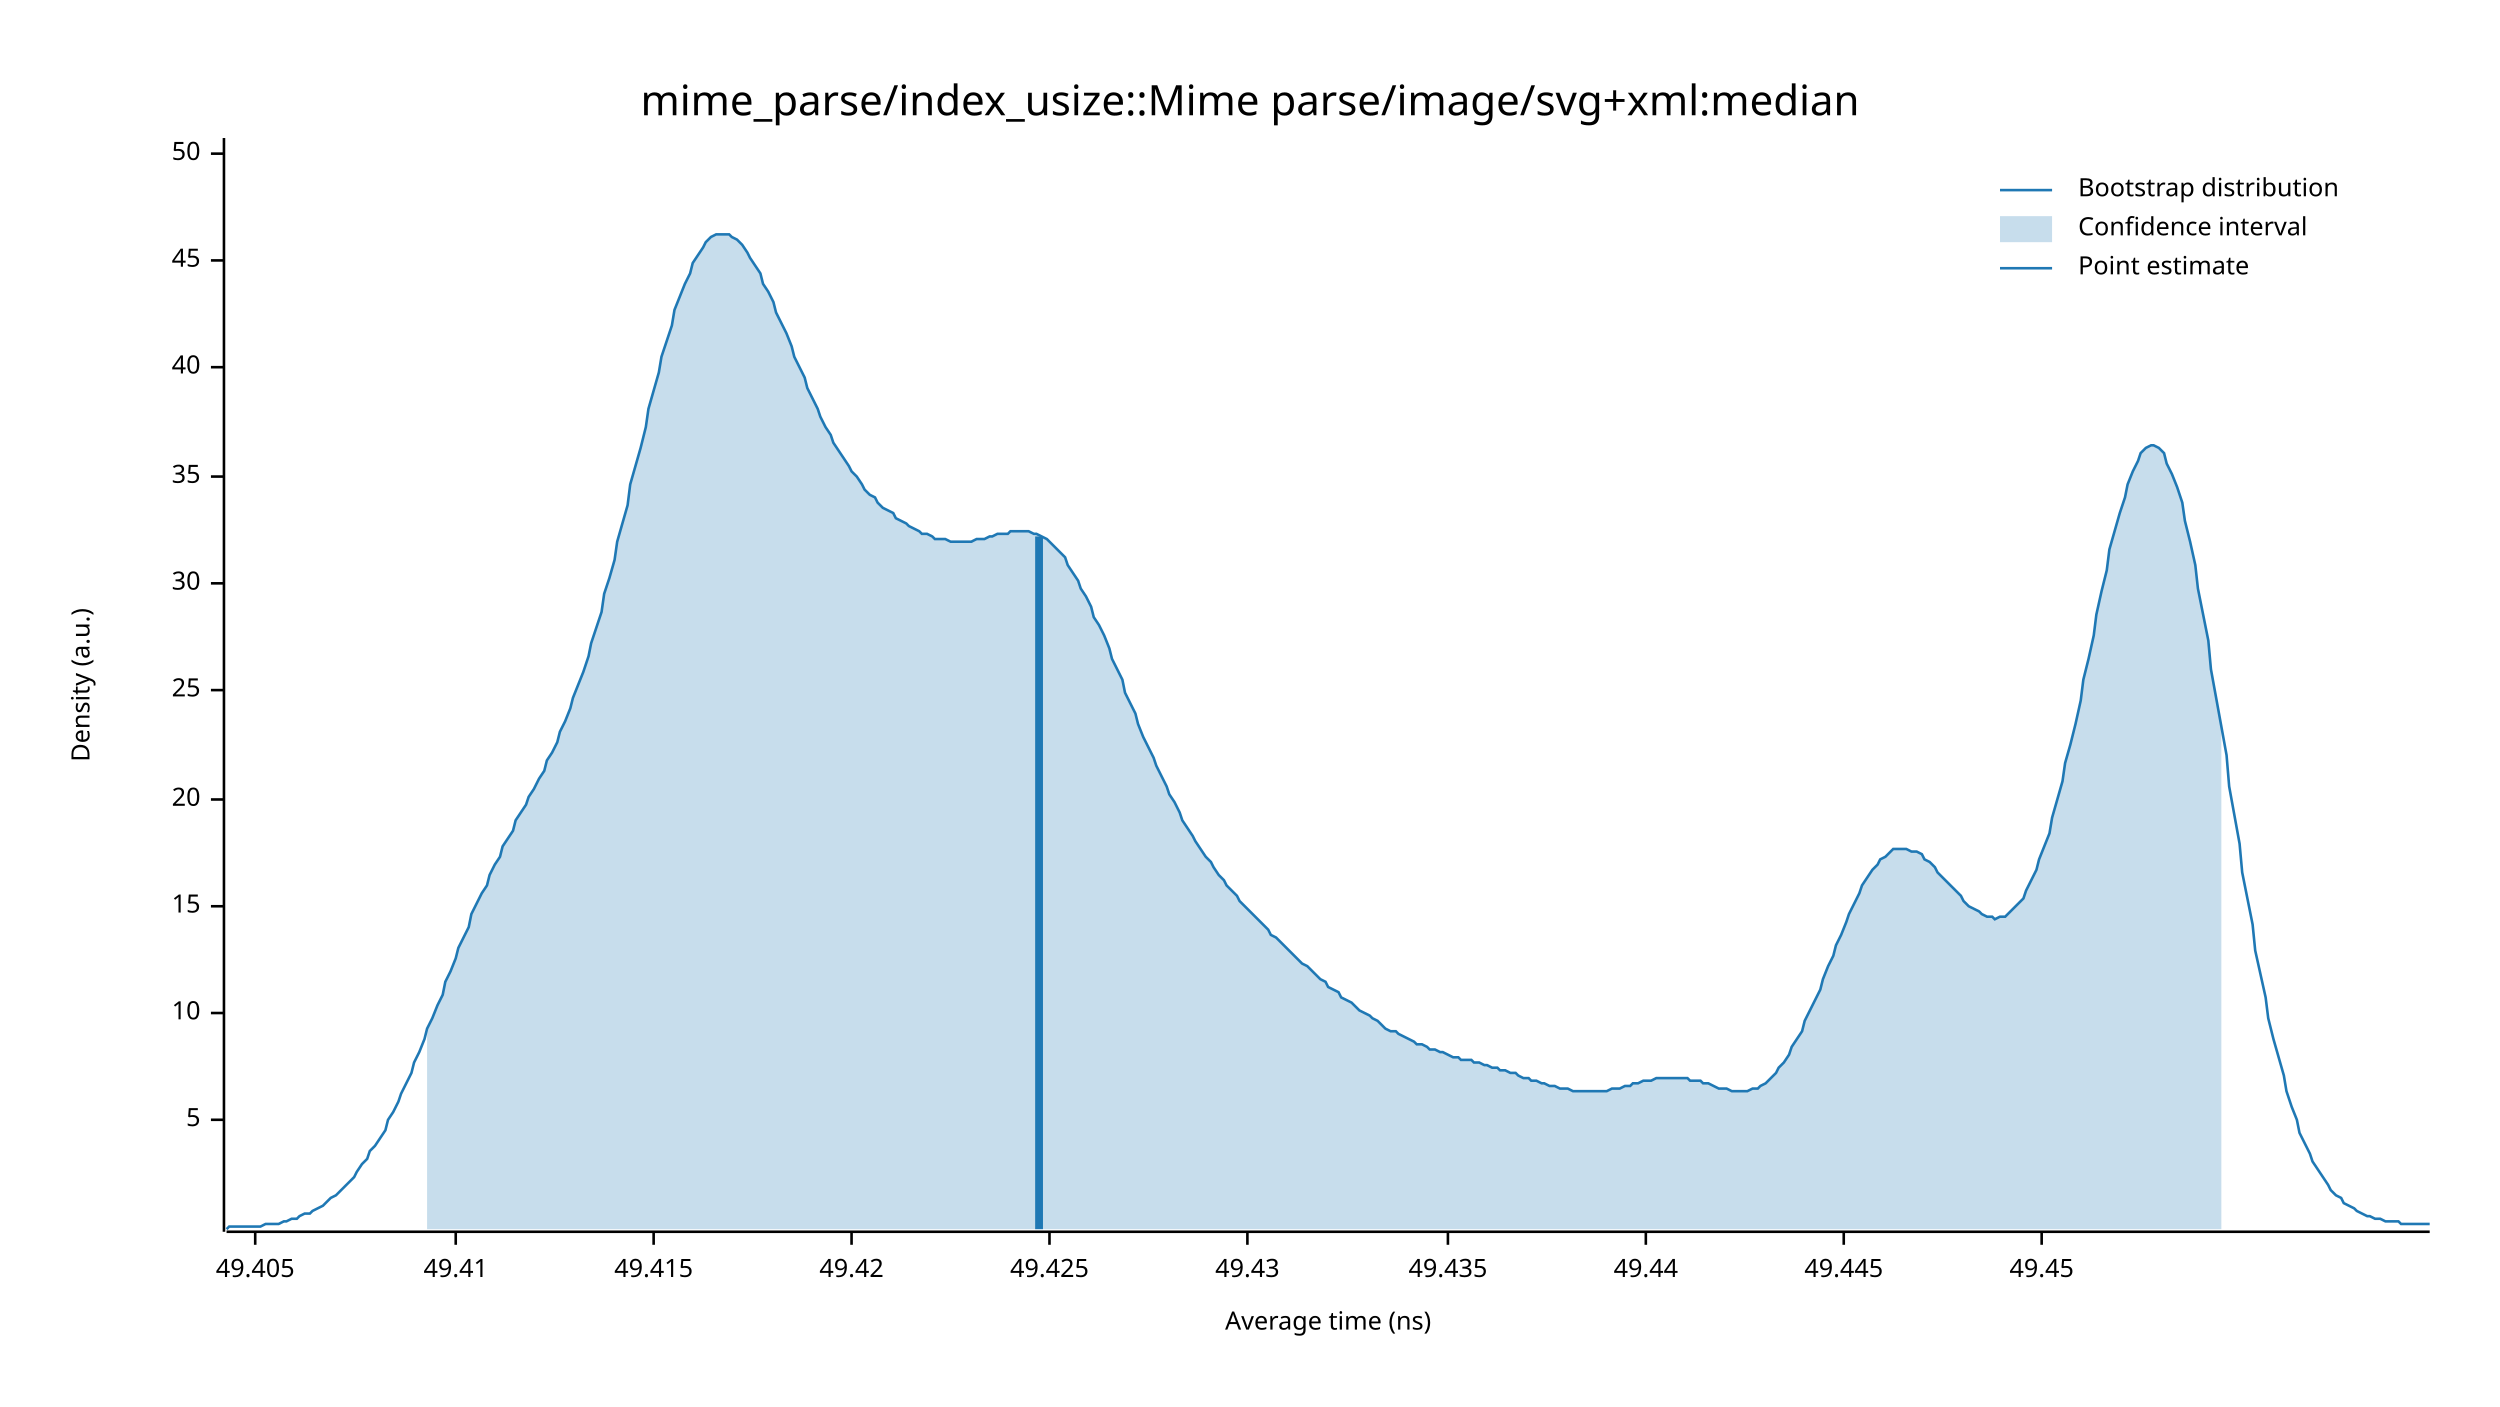
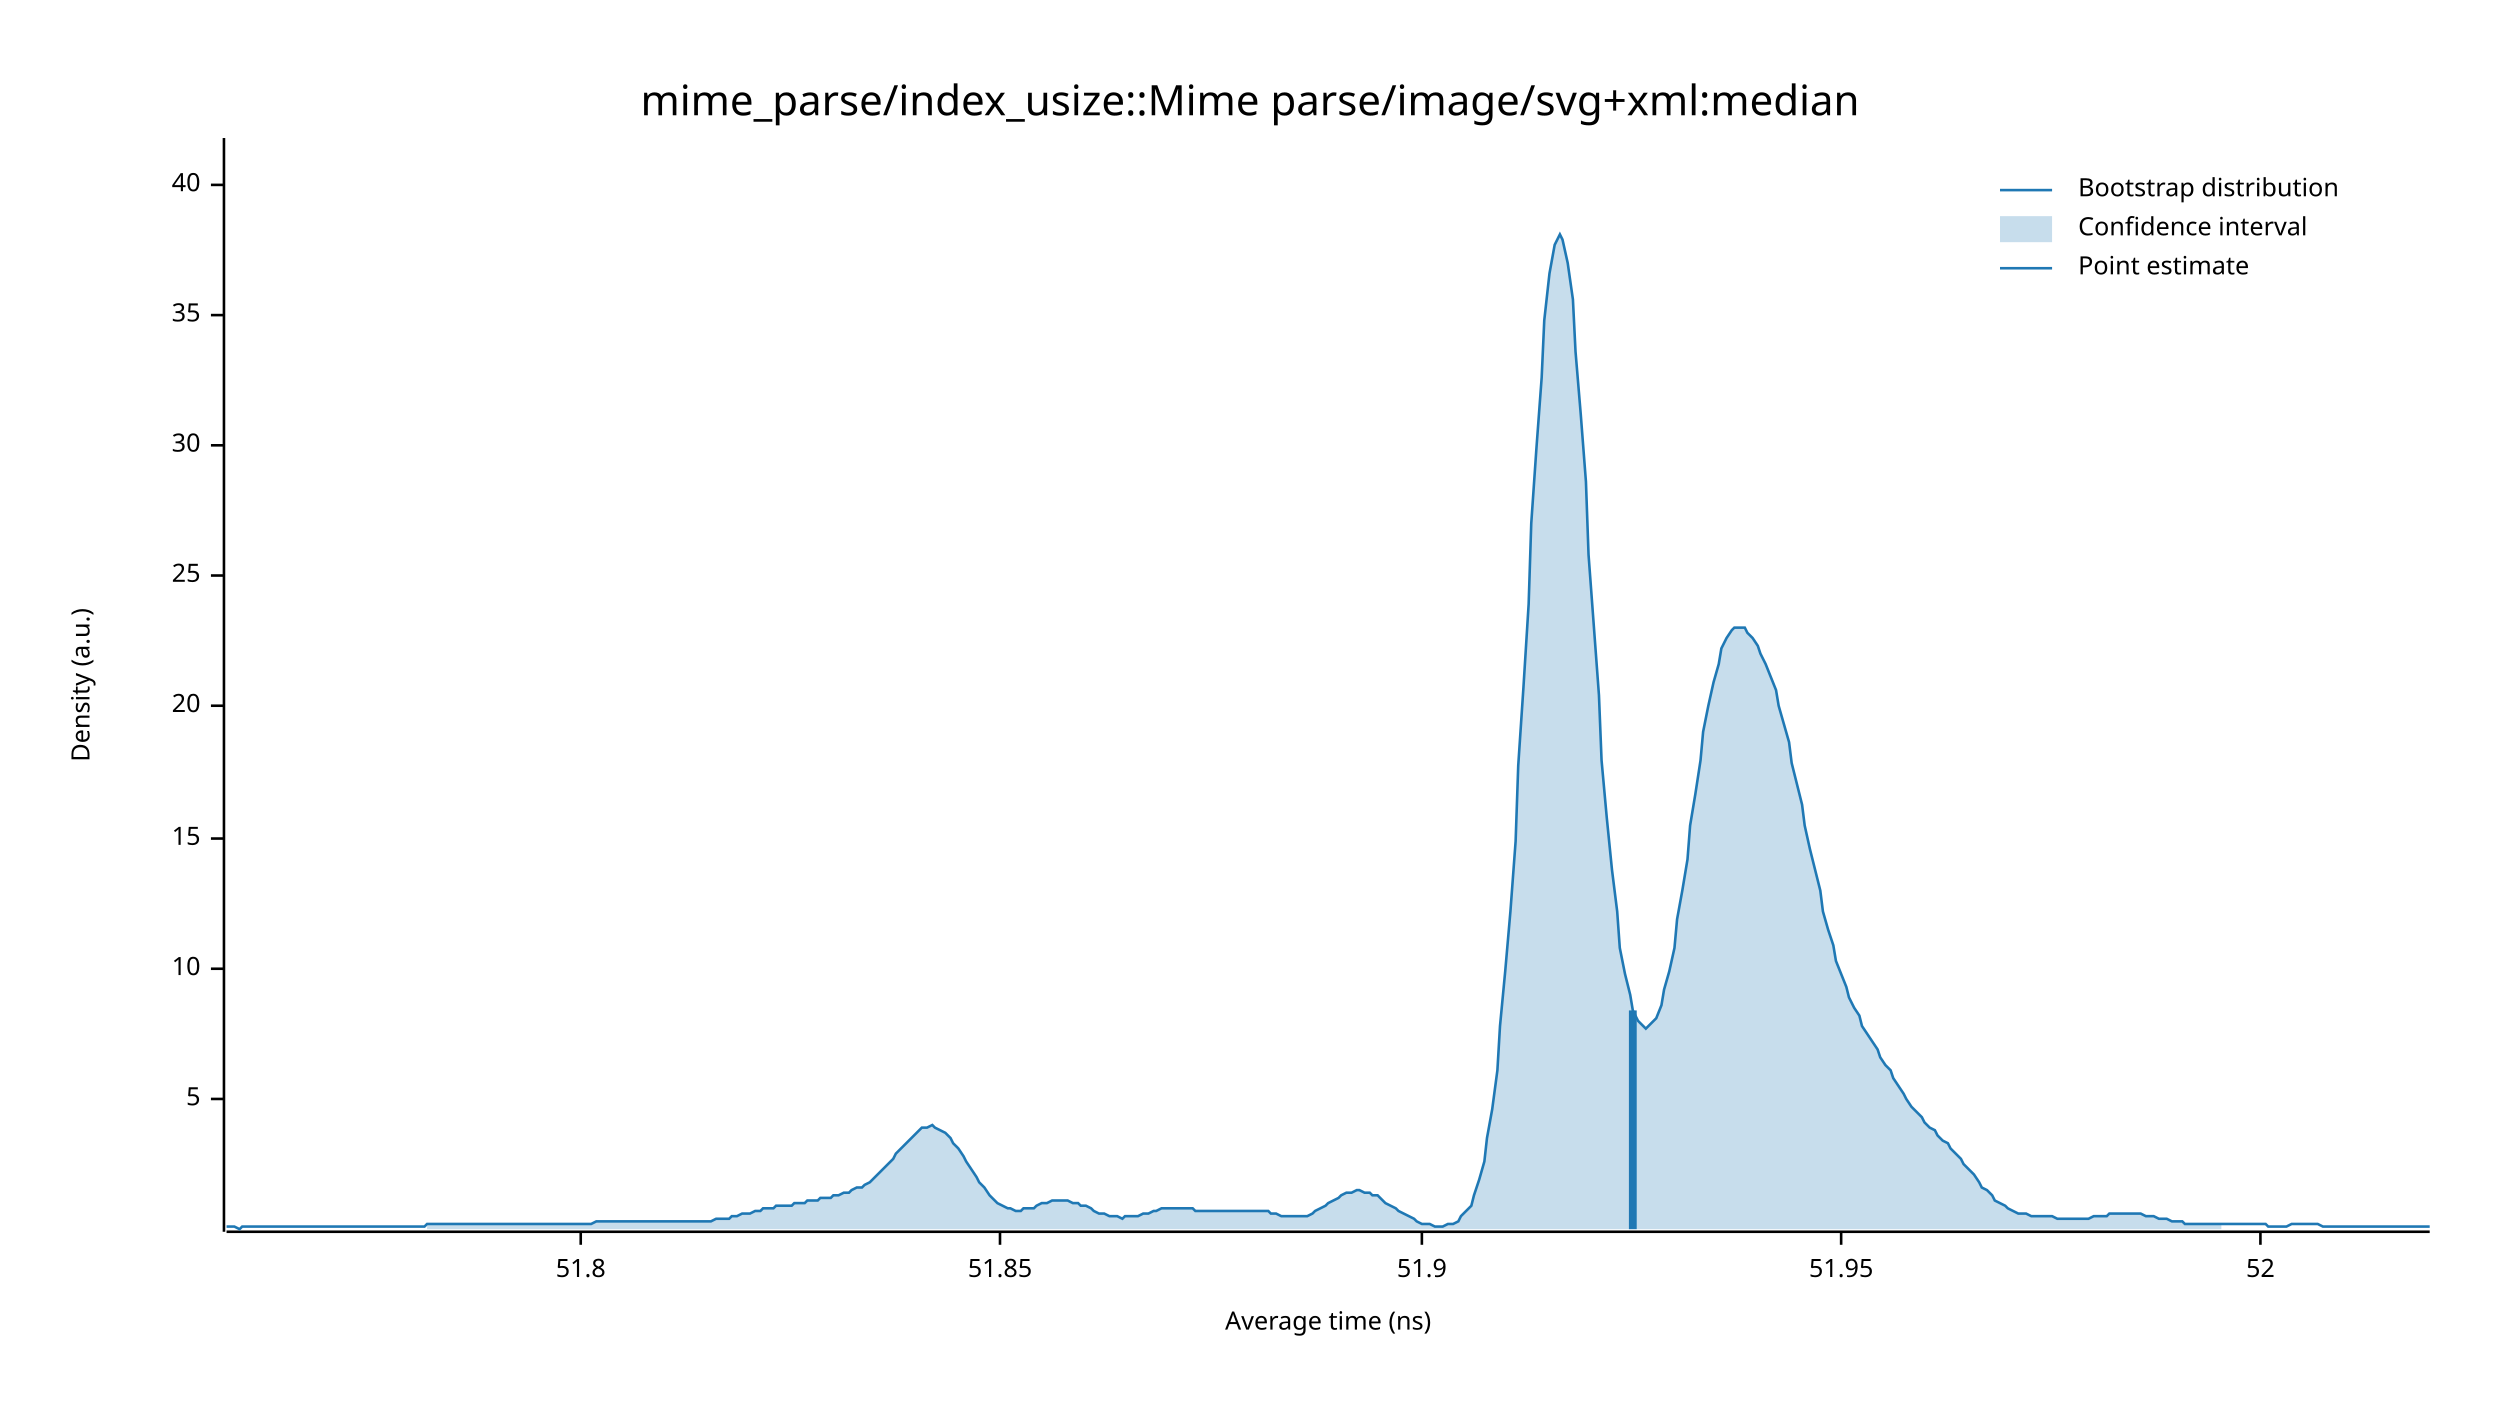
<svg xmlns="http://www.w3.org/2000/svg" width="960" height="540" viewBox="0 0 960 540">
  <text x="480" y="32" dy="0.76em" text-anchor="middle" font-family="sans-serif" font-size="16.129" opacity="1" fill="#000000">
mime_parse/index_usize::Mime parse/image/svg+xml:median
</text>
  <text x="27" y="263" dy="0.76em" text-anchor="middle" font-family="sans-serif" font-size="9.677" opacity="1" fill="#000000" transform="rotate(270, 27, 263)">
Density (a.u.)
</text>
  <text x="510" y="513" dy="-0.5ex" text-anchor="middle" font-family="sans-serif" font-size="9.677" opacity="1" fill="#000000">
Average time (ns)
</text>
  <polyline fill="none" opacity="1" stroke="#000000" stroke-width="1" points="86,53 86,473 " />
-   <text x="77" y="430" dy="0.5ex" text-anchor="end" font-family="sans-serif" font-size="9.677" opacity="1" fill="#000000">
+   <text x="77" y="422" dy="0.5ex" text-anchor="end" font-family="sans-serif" font-size="9.677" opacity="1" fill="#000000">
5
</text>
-   <polyline fill="none" opacity="1" stroke="#000000" stroke-width="1" points="81,430 86,430 " />
-   <text x="77" y="389" dy="0.5ex" text-anchor="end" font-family="sans-serif" font-size="9.677" opacity="1" fill="#000000">
+   <polyline fill="none" opacity="1" stroke="#000000" stroke-width="1" points="81,422 86,422 " />
+   <text x="77" y="372" dy="0.5ex" text-anchor="end" font-family="sans-serif" font-size="9.677" opacity="1" fill="#000000">
10
</text>
-   <polyline fill="none" opacity="1" stroke="#000000" stroke-width="1" points="81,389 86,389 " />
-   <text x="77" y="348" dy="0.5ex" text-anchor="end" font-family="sans-serif" font-size="9.677" opacity="1" fill="#000000">
+   <polyline fill="none" opacity="1" stroke="#000000" stroke-width="1" points="81,372 86,372 " />
+   <text x="77" y="322" dy="0.5ex" text-anchor="end" font-family="sans-serif" font-size="9.677" opacity="1" fill="#000000">
15
</text>
-   <polyline fill="none" opacity="1" stroke="#000000" stroke-width="1" points="81,348 86,348 " />
-   <text x="77" y="307" dy="0.5ex" text-anchor="end" font-family="sans-serif" font-size="9.677" opacity="1" fill="#000000">
+   <polyline fill="none" opacity="1" stroke="#000000" stroke-width="1" points="81,322 86,322 " />
+   <text x="77" y="271" dy="0.5ex" text-anchor="end" font-family="sans-serif" font-size="9.677" opacity="1" fill="#000000">
20
</text>
-   <polyline fill="none" opacity="1" stroke="#000000" stroke-width="1" points="81,307 86,307 " />
-   <text x="77" y="265" dy="0.5ex" text-anchor="end" font-family="sans-serif" font-size="9.677" opacity="1" fill="#000000">
+   <polyline fill="none" opacity="1" stroke="#000000" stroke-width="1" points="81,271 86,271 " />
+   <text x="77" y="221" dy="0.5ex" text-anchor="end" font-family="sans-serif" font-size="9.677" opacity="1" fill="#000000">
25
</text>
-   <polyline fill="none" opacity="1" stroke="#000000" stroke-width="1" points="81,265 86,265 " />
-   <text x="77" y="224" dy="0.5ex" text-anchor="end" font-family="sans-serif" font-size="9.677" opacity="1" fill="#000000">
+   <polyline fill="none" opacity="1" stroke="#000000" stroke-width="1" points="81,221 86,221 " />
+   <text x="77" y="171" dy="0.5ex" text-anchor="end" font-family="sans-serif" font-size="9.677" opacity="1" fill="#000000">
30
</text>
-   <polyline fill="none" opacity="1" stroke="#000000" stroke-width="1" points="81,224 86,224 " />
-   <text x="77" y="183" dy="0.5ex" text-anchor="end" font-family="sans-serif" font-size="9.677" opacity="1" fill="#000000">
+   <polyline fill="none" opacity="1" stroke="#000000" stroke-width="1" points="81,171 86,171 " />
+   <text x="77" y="121" dy="0.5ex" text-anchor="end" font-family="sans-serif" font-size="9.677" opacity="1" fill="#000000">
35
</text>
-   <polyline fill="none" opacity="1" stroke="#000000" stroke-width="1" points="81,183 86,183 " />
-   <text x="77" y="141" dy="0.5ex" text-anchor="end" font-family="sans-serif" font-size="9.677" opacity="1" fill="#000000">
+   <polyline fill="none" opacity="1" stroke="#000000" stroke-width="1" points="81,121 86,121 " />
+   <text x="77" y="71" dy="0.5ex" text-anchor="end" font-family="sans-serif" font-size="9.677" opacity="1" fill="#000000">
40
</text>
-   <polyline fill="none" opacity="1" stroke="#000000" stroke-width="1" points="81,141 86,141 " />
-   <text x="77" y="100" dy="0.5ex" text-anchor="end" font-family="sans-serif" font-size="9.677" opacity="1" fill="#000000">
- 45
+   <polyline fill="none" opacity="1" stroke="#000000" stroke-width="1" points="81,71 86,71 " />
+   <polyline fill="none" opacity="1" stroke="#000000" stroke-width="1" points="87,473 933,473 " />
+   <text x="223" y="483" dy="0.76em" text-anchor="middle" font-family="sans-serif" font-size="9.677" opacity="1" fill="#000000">
+ 51.8
</text>
-   <polyline fill="none" opacity="1" stroke="#000000" stroke-width="1" points="81,100 86,100 " />
-   <text x="77" y="59" dy="0.5ex" text-anchor="end" font-family="sans-serif" font-size="9.677" opacity="1" fill="#000000">
- 50
+   <polyline fill="none" opacity="1" stroke="#000000" stroke-width="1" points="223,473 223,478 " />
+   <text x="384" y="483" dy="0.76em" text-anchor="middle" font-family="sans-serif" font-size="9.677" opacity="1" fill="#000000">
+ 51.85
</text>
-   <polyline fill="none" opacity="1" stroke="#000000" stroke-width="1" points="81,59 86,59 " />
-   <polyline fill="none" opacity="1" stroke="#000000" stroke-width="1" points="87,473 933,473 " />
-   <text x="98" y="483" dy="0.76em" text-anchor="middle" font-family="sans-serif" font-size="9.677" opacity="1" fill="#000000">
- 49.405
+   <polyline fill="none" opacity="1" stroke="#000000" stroke-width="1" points="384,473 384,478 " />
+   <text x="546" y="483" dy="0.76em" text-anchor="middle" font-family="sans-serif" font-size="9.677" opacity="1" fill="#000000">
+ 51.9
</text>
-   <polyline fill="none" opacity="1" stroke="#000000" stroke-width="1" points="98,473 98,478 " />
-   <text x="175" y="483" dy="0.76em" text-anchor="middle" font-family="sans-serif" font-size="9.677" opacity="1" fill="#000000">
- 49.41
+   <polyline fill="none" opacity="1" stroke="#000000" stroke-width="1" points="546,473 546,478 " />
+   <text x="707" y="483" dy="0.76em" text-anchor="middle" font-family="sans-serif" font-size="9.677" opacity="1" fill="#000000">
+ 51.95
</text>
-   <polyline fill="none" opacity="1" stroke="#000000" stroke-width="1" points="175,473 175,478 " />
-   <text x="251" y="483" dy="0.76em" text-anchor="middle" font-family="sans-serif" font-size="9.677" opacity="1" fill="#000000">
- 49.415
+   <polyline fill="none" opacity="1" stroke="#000000" stroke-width="1" points="707,473 707,478 " />
+   <text x="868" y="483" dy="0.76em" text-anchor="middle" font-family="sans-serif" font-size="9.677" opacity="1" fill="#000000">
+ 52
</text>
-   <polyline fill="none" opacity="1" stroke="#000000" stroke-width="1" points="251,473 251,478 " />
-   <text x="327" y="483" dy="0.76em" text-anchor="middle" font-family="sans-serif" font-size="9.677" opacity="1" fill="#000000">
- 49.42
- </text>
-   <polyline fill="none" opacity="1" stroke="#000000" stroke-width="1" points="327,473 327,478 " />
-   <text x="403" y="483" dy="0.76em" text-anchor="middle" font-family="sans-serif" font-size="9.677" opacity="1" fill="#000000">
- 49.425
- </text>
-   <polyline fill="none" opacity="1" stroke="#000000" stroke-width="1" points="403,473 403,478 " />
-   <text x="479" y="483" dy="0.76em" text-anchor="middle" font-family="sans-serif" font-size="9.677" opacity="1" fill="#000000">
- 49.43
- </text>
-   <polyline fill="none" opacity="1" stroke="#000000" stroke-width="1" points="479,473 479,478 " />
-   <text x="556" y="483" dy="0.76em" text-anchor="middle" font-family="sans-serif" font-size="9.677" opacity="1" fill="#000000">
- 49.435
- </text>
-   <polyline fill="none" opacity="1" stroke="#000000" stroke-width="1" points="556,473 556,478 " />
-   <text x="632" y="483" dy="0.76em" text-anchor="middle" font-family="sans-serif" font-size="9.677" opacity="1" fill="#000000">
- 49.44
- </text>
-   <polyline fill="none" opacity="1" stroke="#000000" stroke-width="1" points="632,473 632,478 " />
-   <text x="708" y="483" dy="0.76em" text-anchor="middle" font-family="sans-serif" font-size="9.677" opacity="1" fill="#000000">
- 49.445
- </text>
-   <polyline fill="none" opacity="1" stroke="#000000" stroke-width="1" points="708,473 708,478 " />
-   <text x="784" y="483" dy="0.76em" text-anchor="middle" font-family="sans-serif" font-size="9.677" opacity="1" fill="#000000">
- 49.45
- </text>
-   <polyline fill="none" opacity="1" stroke="#000000" stroke-width="1" points="784,473 784,478 " />
-   <polyline fill="none" opacity="1" stroke="#1F78B4" stroke-width="1" points="87,472 88,471 90,471 92,471 93,471 95,471 97,471 98,471 100,471 102,470 103,470 105,470 107,470 109,469 110,469 112,468 114,468 115,467 117,466 119,466 120,465 122,464 124,463 125,462 127,460 129,459 131,457 132,456 134,454 136,452 137,450 139,447 141,445 142,442 144,440 146,437 148,434 149,430 151,427 153,423 154,420 156,416 158,412 159,408 161,404 163,399 164,395 166,391 168,386 170,382 171,377 173,373 175,368 176,364 178,360 180,356 181,351 183,347 185,343 187,340 188,336 190,332 192,329 193,325 195,322 197,319 198,315 200,312 202,309 203,306 205,303 207,299 209,296 210,292 212,289 214,285 215,281 217,277 219,272 220,268 222,263 224,258 226,252 227,247 229,241 231,235 232,228 234,222 236,215 237,208 239,201 241,194 242,186 244,179 246,172 248,164 249,157 251,150 253,143 254,137 256,131 258,125 259,119 261,114 263,109 265,105 266,101 268,98 270,95 271,93 273,91 275,90 276,90 278,90 280,90 281,91 283,92 285,94 287,97 288,99 290,102 292,105 293,109 295,112 297,116 298,120 300,124 302,128 304,133 305,137 307,141 309,145 310,149 312,153 314,157 315,160 317,164 319,167 320,170 322,173 324,176 326,179 327,181 329,183 331,186 332,188 334,190 336,191 337,193 339,195 341,196 343,197 344,199 346,200 348,201 349,202 351,203 353,204 354,205 356,205 358,206 359,207 361,207 363,207 365,208 366,208 368,208 370,208 371,208 373,208 375,207 376,207 378,207 380,206 381,206 383,205 385,205 387,205 388,204 390,204 392,204 393,204 395,204 397,205 398,205 400,206 402,207 404,209 405,210 407,212 409,214 410,217 412,220 414,223 415,226 417,229 419,233 420,237 422,240 424,244 426,249 427,253 429,257 431,261 432,266 434,270 436,274 437,278 439,283 441,287 443,291 444,294 446,298 448,302 449,305 451,308 453,312 454,315 456,318 458,321 459,323 461,326 463,329 465,331 466,333 468,336 470,338 471,340 473,342 475,344 476,346 478,348 480,350 482,352 483,353 485,355 487,357 488,359 490,360 492,362 493,363 495,365 497,367 498,368 500,370 502,371 504,373 505,374 507,376 509,377 510,379 512,380 514,381 515,383 517,384 519,385 521,387 522,388 524,389 526,390 527,391 529,392 531,394 532,395 534,396 536,396 537,397 539,398 541,399 543,400 544,401 546,401 548,402 549,403 551,403 553,404 554,404 556,405 558,406 560,406 561,407 563,407 565,407 566,408 568,408 570,409 571,409 573,410 575,410 576,411 578,411 580,412 582,412 583,413 585,414 587,414 588,415 590,415 592,416 593,416 595,417 597,417 599,418 600,418 602,418 604,419 605,419 607,419 609,419 610,419 612,419 614,419 615,419 617,419 619,418 621,418 622,418 624,417 626,417 627,416 629,416 631,415 632,415 634,415 636,414 638,414 639,414 641,414 643,414 644,414 646,414 648,414 649,415 651,415 653,415 654,416 656,416 658,417 660,418 661,418 663,418 665,419 666,419 668,419 670,419 671,419 673,418 675,418 676,417 678,416 680,414 682,412 683,410 685,408 687,405 688,402 690,399 692,396 693,392 695,388 697,384 699,380 700,376 702,371 704,367 705,363 707,359 709,354 710,351 712,347 714,343 715,340 717,337 719,334 721,332 722,330 724,329 726,327 727,326 729,326 731,326 732,326 734,327 736,327 738,328 739,330 741,331 743,333 744,335 746,337 748,339 749,340 751,342 753,344 754,346 756,348 758,349 760,350 761,351 763,352 765,352 766,353 768,352 770,352 771,351 773,349 775,347 777,345 778,342 780,338 782,334 783,330 785,325 787,320 788,314 790,307 792,300 793,293 795,286 797,278 799,269 800,261 802,253 804,244 805,236 807,227 809,219 810,211 812,204 814,197 816,191 817,186 819,181 821,177 822,174 824,172 826,171 827,171 829,172 831,174 832,178 834,182 836,187 838,193 839,200 841,208 843,217 844,226 846,236 848,246 849,257 851,268 853,279 855,290 856,302 858,313 860,324 861,335 863,345 865,355 866,365 868,374 870,383 871,391 873,399 875,406 877,413 878,419 880,425 882,430 883,435 885,439 887,443 888,446 890,449 892,452 894,455 895,457 897,459 899,460 900,462 902,463 904,464 905,465 907,466 909,467 910,467 912,468 914,468 916,469 917,469 919,469 921,469 922,470 924,470 926,470 927,470 929,470 931,470 933,470 " />
-   <polygon opacity="0.25" fill="#1F78B4" points="164,395 166,391 168,386 170,382 171,377 173,373 175,368 176,364 178,360 180,356 181,351 183,347 185,343 187,340 188,336 190,332 192,329 193,325 195,322 197,319 198,315 200,312 202,309 203,306 205,303 207,299 209,296 210,292 212,289 214,285 215,281 217,277 219,272 220,268 222,263 224,258 226,252 227,247 229,241 231,235 232,228 234,222 236,215 237,208 239,201 241,194 242,186 244,179 246,172 248,164 249,157 251,150 253,143 254,137 256,131 258,125 259,119 261,114 263,109 265,105 266,101 268,98 270,95 271,93 273,91 275,90 276,90 278,90 280,90 281,91 283,92 285,94 287,97 288,99 290,102 292,105 293,109 295,112 297,116 298,120 300,124 302,128 304,133 305,137 307,141 309,145 310,149 312,153 314,157 315,160 317,164 319,167 320,170 322,173 324,176 326,179 327,181 329,183 331,186 332,188 334,190 336,191 337,193 339,195 341,196 343,197 344,199 346,200 348,201 349,202 351,203 353,204 354,205 356,205 358,206 359,207 361,207 363,207 365,208 366,208 368,208 370,208 371,208 373,208 375,207 376,207 378,207 380,206 381,206 383,205 385,205 387,205 388,204 390,204 392,204 393,204 395,204 397,205 398,205 400,206 402,207 404,209 405,210 407,212 409,214 410,217 412,220 414,223 415,226 417,229 419,233 420,237 422,240 424,244 426,249 427,253 429,257 431,261 432,266 434,270 436,274 437,278 439,283 441,287 443,291 444,294 446,298 448,302 449,305 451,308 453,312 454,315 456,318 458,321 459,323 461,326 463,329 465,331 466,333 468,336 470,338 471,340 473,342 475,344 476,346 478,348 480,350 482,352 483,353 485,355 487,357 488,359 490,360 492,362 493,363 495,365 497,367 498,368 500,370 502,371 504,373 505,374 507,376 509,377 510,379 512,380 514,381 515,383 517,384 519,385 521,387 522,388 524,389 526,390 527,391 529,392 531,394 532,395 534,396 536,396 537,397 539,398 541,399 543,400 544,401 546,401 548,402 549,403 551,403 553,404 554,404 556,405 558,406 560,406 561,407 563,407 565,407 566,408 568,408 570,409 571,409 573,410 575,410 576,411 578,411 580,412 582,412 583,413 585,414 587,414 588,415 590,415 592,416 593,416 595,417 597,417 599,418 600,418 602,418 604,419 605,419 607,419 609,419 610,419 612,419 614,419 615,419 617,419 619,418 621,418 622,418 624,417 626,417 627,416 629,416 631,415 632,415 634,415 636,414 638,414 639,414 641,414 643,414 644,414 646,414 648,414 649,415 651,415 653,415 654,416 656,416 658,417 660,418 661,418 663,418 665,419 666,419 668,419 670,419 671,419 673,418 675,418 676,417 678,416 680,414 682,412 683,410 685,408 687,405 688,402 690,399 692,396 693,392 695,388 697,384 699,380 700,376 702,371 704,367 705,363 707,359 709,354 710,351 712,347 714,343 715,340 717,337 719,334 721,332 722,330 724,329 726,327 727,326 729,326 731,326 732,326 734,327 736,327 738,328 739,330 741,331 743,333 744,335 746,337 748,339 749,340 751,342 753,344 754,346 756,348 758,349 760,350 761,351 763,352 765,352 766,353 768,352 770,352 771,351 773,349 775,347 777,345 778,342 780,338 782,334 783,330 785,325 787,320 788,314 790,307 792,300 793,293 795,286 797,278 799,269 800,261 802,253 804,244 805,236 807,227 809,219 810,211 812,204 814,197 816,191 817,186 819,181 821,177 822,174 824,172 826,171 827,171 829,172 831,174 832,178 834,182 836,187 838,193 839,200 841,208 843,217 844,226 846,236 848,246 849,257 851,268 853,279 853,472 164,472 " />
-   <polyline fill="none" opacity="1" stroke="#1F78B4" stroke-width="3" points="399,472 399,206 " />
+   <polyline fill="none" opacity="1" stroke="#000000" stroke-width="1" points="868,473 868,478 " />
+   <polyline fill="none" opacity="1" stroke="#1F78B4" stroke-width="1" points="87,471 88,471 90,471 92,472 93,471 95,471 97,471 98,471 100,471 102,471 103,471 105,471 107,471 109,471 110,471 112,471 114,471 115,471 117,471 119,471 120,471 122,471 124,471 125,471 127,471 129,471 131,471 132,471 134,471 136,471 137,471 139,471 141,471 142,471 144,471 146,471 148,471 149,471 151,471 153,471 154,471 156,471 158,471 159,471 161,471 163,471 164,470 166,470 168,470 170,470 171,470 173,470 175,470 176,470 178,470 180,470 181,470 183,470 185,470 187,470 188,470 190,470 192,470 193,470 195,470 197,470 198,470 200,470 202,470 203,470 205,470 207,470 209,470 210,470 212,470 214,470 215,470 217,470 219,470 220,470 222,470 224,470 226,470 227,470 229,469 231,469 232,469 234,469 236,469 237,469 239,469 241,469 242,469 244,469 246,469 248,469 249,469 251,469 253,469 254,469 256,469 258,469 259,469 261,469 263,469 265,469 266,469 268,469 270,469 271,469 273,469 275,468 276,468 278,468 280,468 281,467 283,467 285,466 287,466 288,466 290,465 292,465 293,464 295,464 297,464 298,463 300,463 302,463 304,463 305,462 307,462 309,462 310,461 312,461 314,461 315,460 317,460 319,460 320,459 322,459 324,458 326,458 327,457 329,456 331,456 332,455 334,454 336,452 337,451 339,449 341,447 343,445 344,443 346,441 348,439 349,438 351,436 353,434 354,433 356,433 358,432 359,433 361,434 363,435 365,437 366,439 368,441 370,444 371,446 373,449 375,452 376,454 378,456 380,459 381,460 383,462 385,463 387,464 388,464 390,465 392,465 393,464 395,464 397,464 398,463 400,462 402,462 404,461 405,461 407,461 409,461 410,461 412,462 414,462 415,463 417,463 419,464 420,465 422,466 424,466 426,467 427,467 429,467 431,468 432,467 434,467 436,467 437,467 439,466 441,466 443,465 444,465 446,464 448,464 449,464 451,464 453,464 454,464 456,464 458,464 459,465 461,465 463,465 465,465 466,465 468,465 470,465 471,465 473,465 475,465 476,465 478,465 480,465 482,465 483,465 485,465 487,465 488,466 490,466 492,467 493,467 495,467 497,467 498,467 500,467 502,467 504,466 505,465 507,464 509,463 510,462 512,461 514,460 515,459 517,458 519,458 521,457 522,457 524,458 526,458 527,459 529,459 531,461 532,462 534,463 536,464 537,465 539,466 541,467 543,468 544,469 546,470 548,470 549,470 551,471 553,471 554,471 556,470 558,470 560,469 561,467 563,465 565,463 566,459 568,453 570,446 571,437 573,426 575,411 576,394 578,373 580,350 582,323 583,294 585,264 587,232 588,201 590,172 592,145 593,123 595,105 597,94 599,90 600,92 602,101 604,115 605,135 607,159 609,185 610,213 612,240 614,267 615,292 617,314 619,334 621,350 622,364 624,374 626,382 627,388 629,392 631,394 632,395 634,393 636,391 638,386 639,380 641,373 643,364 644,353 646,342 648,330 649,317 651,305 653,292 654,281 656,271 658,262 660,255 661,249 663,245 665,242 666,241 668,241 670,241 671,243 673,245 675,248 676,251 678,255 680,260 682,265 683,271 685,278 687,285 688,293 690,301 692,309 693,317 695,326 697,334 699,342 700,350 702,357 704,363 705,369 707,374 709,379 710,383 712,387 714,390 715,394 717,397 719,400 721,403 722,406 724,409 726,411 727,414 729,417 731,420 732,422 734,425 736,427 738,429 739,431 741,433 743,434 744,436 746,438 748,439 749,441 751,443 753,445 754,447 756,449 758,451 760,454 761,456 763,457 765,459 766,461 768,462 770,463 771,464 773,465 775,466 777,466 778,466 780,467 782,467 783,467 785,467 787,467 788,467 790,468 792,468 793,468 795,468 797,468 799,468 800,468 802,468 804,467 805,467 807,467 809,467 810,466 812,466 814,466 816,466 817,466 819,466 821,466 822,466 824,467 826,467 827,467 829,468 831,468 832,468 834,469 836,469 838,469 839,470 841,470 843,470 844,470 846,470 848,470 849,470 851,470 853,470 855,470 856,470 858,470 860,470 861,470 863,470 865,470 866,470 868,470 870,470 871,471 873,471 875,471 877,471 878,471 880,470 882,470 883,470 885,470 887,470 888,470 890,470 892,471 894,471 895,471 897,471 899,471 900,471 902,471 904,471 905,471 907,471 909,471 910,471 912,471 914,471 916,471 917,471 919,471 921,471 922,471 924,471 926,471 927,471 929,471 931,471 933,471 " />
+   <polygon opacity="0.25" fill="#1F78B4" points="164,470 166,470 168,470 170,470 171,470 173,470 175,470 176,470 178,470 180,470 181,470 183,470 185,470 187,470 188,470 190,470 192,470 193,470 195,470 197,470 198,470 200,470 202,470 203,470 205,470 207,470 209,470 210,470 212,470 214,470 215,470 217,470 219,470 220,470 222,470 224,470 226,470 227,470 229,469 231,469 232,469 234,469 236,469 237,469 239,469 241,469 242,469 244,469 246,469 248,469 249,469 251,469 253,469 254,469 256,469 258,469 259,469 261,469 263,469 265,469 266,469 268,469 270,469 271,469 273,469 275,468 276,468 278,468 280,468 281,467 283,467 285,466 287,466 288,466 290,465 292,465 293,464 295,464 297,464 298,463 300,463 302,463 304,463 305,462 307,462 309,462 310,461 312,461 314,461 315,460 317,460 319,460 320,459 322,459 324,458 326,458 327,457 329,456 331,456 332,455 334,454 336,452 337,451 339,449 341,447 343,445 344,443 346,441 348,439 349,438 351,436 353,434 354,433 356,433 358,432 359,433 361,434 363,435 365,437 366,439 368,441 370,444 371,446 373,449 375,452 376,454 378,456 380,459 381,460 383,462 385,463 387,464 388,464 390,465 392,465 393,464 395,464 397,464 398,463 400,462 402,462 404,461 405,461 407,461 409,461 410,461 412,462 414,462 415,463 417,463 419,464 420,465 422,466 424,466 426,467 427,467 429,467 431,468 432,467 434,467 436,467 437,467 439,466 441,466 443,465 444,465 446,464 448,464 449,464 451,464 453,464 454,464 456,464 458,464 459,465 461,465 463,465 465,465 466,465 468,465 470,465 471,465 473,465 475,465 476,465 478,465 480,465 482,465 483,465 485,465 487,465 488,466 490,466 492,467 493,467 495,467 497,467 498,467 500,467 502,467 504,466 505,465 507,464 509,463 510,462 512,461 514,460 515,459 517,458 519,458 521,457 522,457 524,458 526,458 527,459 529,459 531,461 532,462 534,463 536,464 537,465 539,466 541,467 543,468 544,469 546,470 548,470 549,470 551,471 553,471 554,471 556,470 558,470 560,469 561,467 563,465 565,463 566,459 568,453 570,446 571,437 573,426 575,411 576,394 578,373 580,350 582,323 583,294 585,264 587,232 588,201 590,172 592,145 593,123 595,105 597,94 599,90 600,92 602,101 604,115 605,135 607,159 609,185 610,213 612,240 614,267 615,292 617,314 619,334 621,350 622,364 624,374 626,382 627,388 629,392 631,394 632,395 634,393 636,391 638,386 639,380 641,373 643,364 644,353 646,342 648,330 649,317 651,305 653,292 654,281 656,271 658,262 660,255 661,249 663,245 665,242 666,241 668,241 670,241 671,243 673,245 675,248 676,251 678,255 680,260 682,265 683,271 685,278 687,285 688,293 690,301 692,309 693,317 695,326 697,334 699,342 700,350 702,357 704,363 705,369 707,374 709,379 710,383 712,387 714,390 715,394 717,397 719,400 721,403 722,406 724,409 726,411 727,414 729,417 731,420 732,422 734,425 736,427 738,429 739,431 741,433 743,434 744,436 746,438 748,439 749,441 751,443 753,445 754,447 756,449 758,451 760,454 761,456 763,457 765,459 766,461 768,462 770,463 771,464 773,465 775,466 777,466 778,466 780,467 782,467 783,467 785,467 787,467 788,467 790,468 792,468 793,468 795,468 797,468 799,468 800,468 802,468 804,467 805,467 807,467 809,467 810,466 812,466 814,466 816,466 817,466 819,466 821,466 822,466 824,467 826,467 827,467 829,468 831,468 832,468 834,469 836,469 838,469 839,470 841,470 843,470 844,470 846,470 848,470 849,470 851,470 853,470 853,472 164,472 " />
+   <polyline fill="none" opacity="1" stroke="#1F78B4" stroke-width="3" points="627,472 627,388 " />
  <text x="798" y="68" dy="0.76em" text-anchor="start" font-family="sans-serif" font-size="9.677" opacity="1" fill="#000000">
Bootstrap distribution
</text>
  <text x="798" y="83" dy="0.76em" text-anchor="start" font-family="sans-serif" font-size="9.677" opacity="1" fill="#000000">
Confidence interval
</text>
  <text x="798" y="98" dy="0.76em" text-anchor="start" font-family="sans-serif" font-size="9.677" opacity="1" fill="#000000">
Point estimate
</text>
  <polyline fill="none" opacity="1" stroke="#1F78B4" stroke-width="1" points="768,73 788,73 " />
  <rect x="768" y="83" width="20" height="10" opacity="0.25" fill="#1F78B4" stroke="none" />
  <polyline fill="none" opacity="1" stroke="#1F78B4" stroke-width="1" points="768,103 788,103 " />
</svg>
